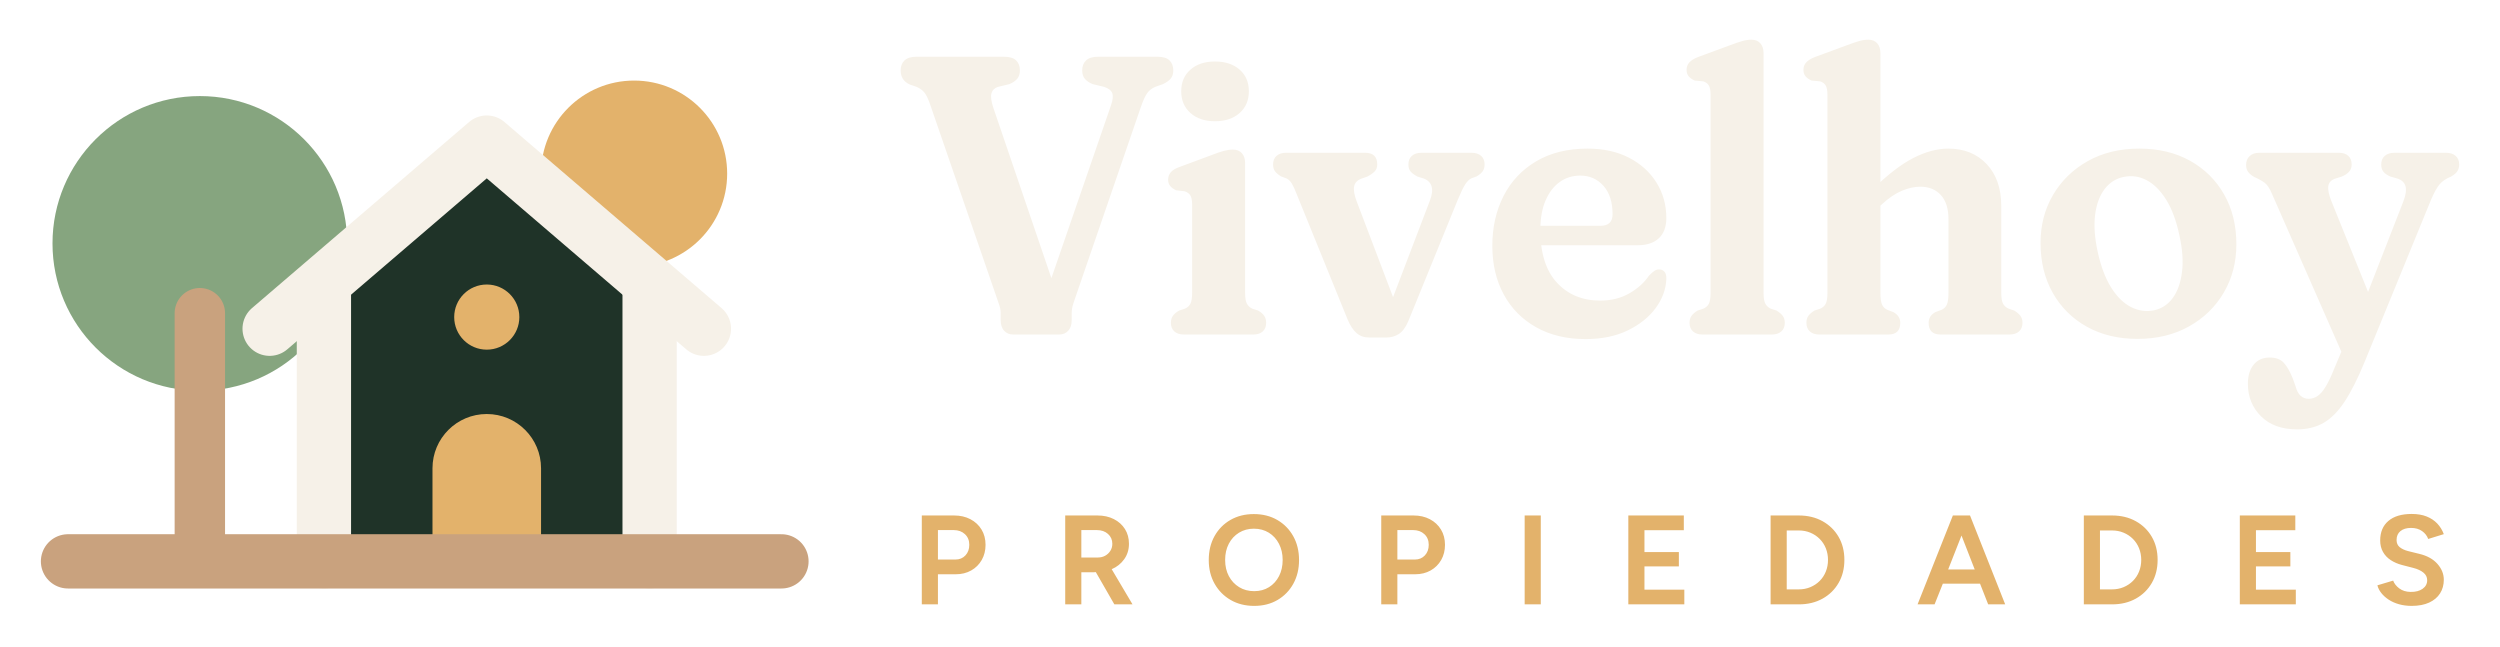
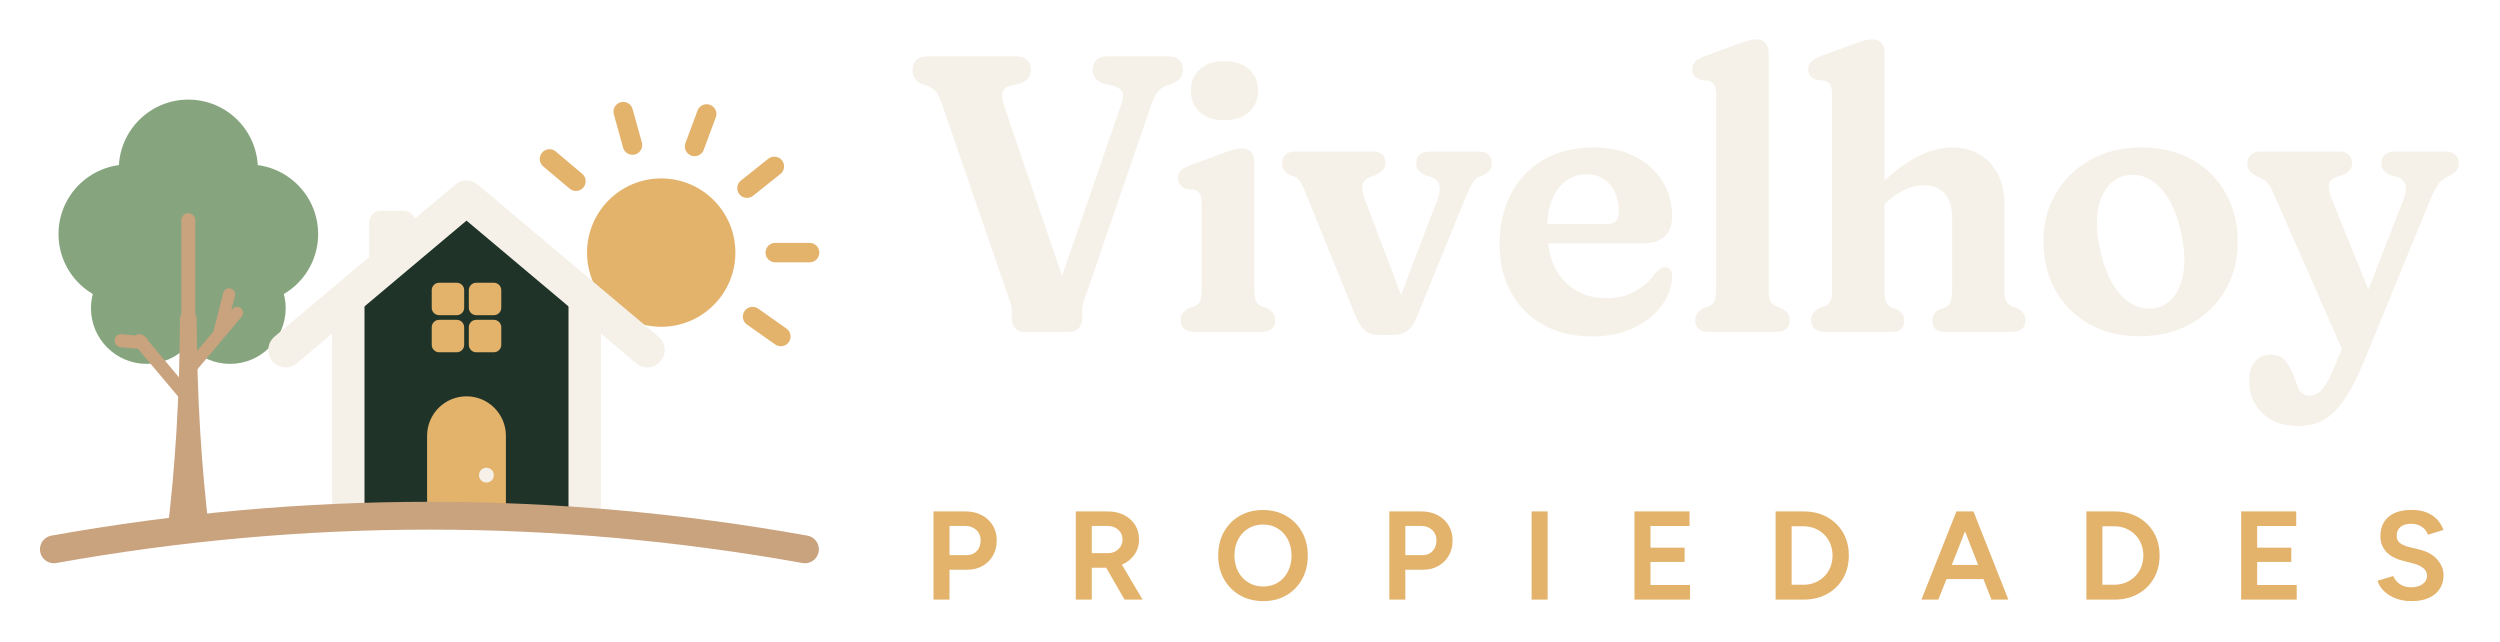
- <svg xmlns="http://www.w3.org/2000/svg" viewBox="-2.3 -0.3 630.0 163.0" width="630" height="163">
-   <g transform="translate(-12.52 -22.99) scale(1.9542)" fill="none" stroke-linecap="round" stroke-linejoin="round">
-     <circle cx="87" cy="34" r="12" fill="#E3B26B" />
-     <circle cx="31" cy="43" r="19" fill="#86A57F" />
-     <path d="M31 52v32" stroke="#C9A27E" stroke-width="6.5" />
-     <path d="M47 84V51L68 33l21 18v33z" fill="#1F3328" />
-     <path d="M40 54l28-24 28 24" stroke="#F6F1E8" stroke-width="7" />
-     <path d="M47 49v35M89 49v35" stroke="#F6F1E8" stroke-width="7" />
-     <path d="M61 84V72a7 7 0 0 1 14 0v12z" fill="#E3B26B" />
-     <circle cx="68" cy="52.5" r="4.2" fill="#E3B26B" />
-     <path d="M14 84h92" stroke="#C9A27E" stroke-width="7" />
+ <svg xmlns="http://www.w3.org/2000/svg" viewBox="-2.0 -0.3 634.7 163.0" width="635" height="163">
+   <g transform="translate(-10.84 -4.44) scale(1.1776)" fill="none" stroke-linecap="round" stroke-linejoin="round">
+     <g stroke="#E3B26B" stroke-width="4.2">
+       <path d="M131.6 42.6L125.9 37.8M143.8 34.8L141.8 27.6M157.2 35.1L159.8 28.1M168.5 44.1L174.4 39.4M174.6 58L182 58M169.7 71.8L175.8 76.1" />
+     </g>
+     <circle cx="150" cy="58" r="16" fill="#E3B26B" />
+     <g fill="#86A57F">
+       <circle cx="48" cy="40" r="15" />
+       <circle cx="35" cy="54" r="15" />
+       <circle cx="61" cy="54" r="15" />
+       <circle cx="48" cy="56" r="17" />
+       <circle cx="39" cy="70" r="12" />
+       <circle cx="57" cy="70" r="12" />
+     </g>
+     <path d="M44.2 119C46 104 46.9 90 47 72H49C49.1 90 50 104 51.8 119Z" fill="#C9A27E" stroke="#C9A27E" stroke-width="1.6" />
+     <g stroke="#C9A27E">
+       <path d="M48 74V51" stroke-width="3" />
+       <path d="M47.6 89L37.5 77M38 77.4L33.5 77" stroke-width="2.8" />
+       <path d="M48.4 83L58.5 71M54.6 75.6L56.8 67" stroke-width="2.6" />
+     </g>
+     <rect x="87" y="49" width="10" height="20" rx="2.5" fill="#F6F1E8" />
+     <path d="M82 116V68.5L108 46.6L134 68.5V116Z" fill="#1F3328" />
+     <path d="M69 79L108 46.2L147 79" stroke="#F6F1E8" stroke-width="7.5" />
+     <path d="M82.5 69V112.5M133.5 69V112.5" stroke="#F6F1E8" stroke-width="7" />
+     <g fill="#E3B26B">
+       <rect x="100.5" y="64.5" width="7" height="7" rx="1.6" />
+       <rect x="108.5" y="64.5" width="7" height="7" rx="1.6" />
+       <rect x="100.5" y="72.5" width="7" height="7" rx="1.6" />
+       <rect x="108.5" y="72.5" width="7" height="7" rx="1.6" />
+       <path d="M99.5 115V97.5a8.5 8.5 0 0 1 17 0V115Z" />
+     </g>
+     <circle cx="112.3" cy="106" r="1.6" fill="#F6F1E8" />
+     <path d="M19 122Q100 107.5 181 122" stroke="#C9A27E" stroke-width="6" />
  </g>
-   <path d="M270.416 17.45Q270.416 15.85 271.391 14.925Q272.366 14.0 274.366 14.0H289.416Q291.466 14.0 292.416 14.925Q293.366 15.85 293.366 17.45Q293.366 18.7 292.741 19.475Q292.116 20.25 290.766 20.9L288.916 21.55Q287.566 22.1 286.791 23.175Q286.016 24.25 285.116 26.9L269.316 72.85Q268.566 75.0 268.166 76.225Q267.766 77.45 267.766 78.7V80.4Q267.766 82.1 266.891 83.05Q266.016 84.0 264.616 84.0H253.016Q251.616 84.0 250.741 83.05Q249.866 82.1 249.866 80.3V78.55Q249.866 77.6 249.516 76.575Q249.166 75.55 248.716 74.25L232.016 25.8Q231.366 23.95 230.691 23.075Q230.016 22.2 228.716 21.6L226.966 21.0Q224.666 19.95 224.666 17.45Q224.666 15.85 225.641 14.925Q226.616 14.0 228.666 14.0H250.716Q252.816 14.0 253.766 14.925Q254.716 15.85 254.716 17.45Q254.716 18.75 254.041 19.55Q253.366 20.35 252.066 20.9L249.166 21.6Q247.866 22.05 247.541 23.225Q247.216 24.4 248.016 26.85L264.066 73.95L259.666 78.45L277.666 26.25Q278.366 24.25 277.991 23.2Q277.616 22.15 275.966 21.6L273.066 20.9Q271.816 20.4 271.116 19.6Q270.416 18.8 270.416 17.45ZM311.466 40.75V73.45Q311.466 75.45 311.941 76.275Q312.416 77.1 313.316 77.5L314.716 77.95Q315.716 78.5 316.241 79.225Q316.766 79.95 316.766 81.05Q316.766 82.45 315.916 83.225Q315.066 84.0 313.516 84.0H296.066Q294.516 84.0 293.641 83.225Q292.766 82.45 292.766 81.05Q292.766 79.95 293.316 79.225Q293.866 78.5 294.866 77.95L296.266 77.5Q297.216 77.1 297.666 76.275Q298.116 75.45 298.116 73.45V51.35Q298.116 49.6 297.641 48.9Q297.166 48.2 296.216 47.9L294.066 47.65Q293.116 47.2 292.591 46.575Q292.066 45.95 292.066 45.0Q292.066 43.9 292.741 43.1Q293.416 42.3 295.016 41.75L302.966 38.8Q304.866 38.05 306.091 37.725Q307.316 37.4 308.416 37.4Q309.866 37.4 310.666 38.325Q311.466 39.25 311.466 40.75ZM303.866 30.25Q300.016 30.25 297.691 28.175Q295.366 26.1 295.366 22.7Q295.366 19.3 297.691 17.25Q300.016 15.2 303.866 15.2Q307.766 15.2 310.091 17.25Q312.416 19.3 312.416 22.7Q312.416 26.1 310.091 28.175Q307.766 30.25 303.866 30.25ZM347.116 84.75H342.716Q340.816 84.75 339.541 83.625Q338.266 82.5 337.316 80.25L324.416 48.5Q323.816 46.95 323.266 46.0Q322.716 45.05 321.866 44.65L320.516 44.15Q319.466 43.5 318.991 42.85Q318.516 42.2 318.516 41.15Q318.516 39.75 319.391 38.975Q320.266 38.2 321.766 38.2H341.716Q344.766 38.2 344.766 41.15Q344.766 42.25 344.091 42.925Q343.416 43.6 342.266 44.2L340.816 44.7Q339.216 45.3 338.941 46.65Q338.666 48.0 339.566 50.4L350.316 78.7L347.066 79.0L358.016 50.3Q358.866 48.1 358.466 46.7Q358.066 45.3 356.516 44.7L354.916 44.2Q353.766 43.6 353.191 42.95Q352.616 42.3 352.616 41.15Q352.616 39.75 353.491 38.975Q354.366 38.2 355.916 38.2H368.516Q370.066 38.2 370.941 38.975Q371.816 39.75 371.816 41.15Q371.816 42.15 371.366 42.825Q370.916 43.5 369.816 44.15L368.466 44.65Q367.666 45.05 366.941 46.15Q366.216 47.25 365.016 50.15L352.566 80.7Q351.566 83.0 350.191 83.875Q348.816 84.75 347.116 84.75ZM417.616 54.65Q417.616 57.95 415.741 59.725Q413.866 61.5 410.416 61.5H382.216V56.6H401.016Q404.066 56.6 404.066 53.7Q404.066 49.1 401.766 46.525Q399.466 43.95 395.916 43.95Q393.016 43.95 390.766 45.55Q388.516 47.15 387.191 50.2Q385.866 53.25 385.866 57.65Q385.866 66.4 390.041 70.925Q394.216 75.45 400.966 75.45Q405.116 75.45 408.291 73.625Q411.466 71.8 413.216 69.2Q414.066 68.3 414.666 67.925Q415.266 67.55 415.866 67.6Q416.616 67.6 417.141 68.175Q417.666 68.75 417.616 70.0Q417.466 73.9 414.916 77.35Q412.366 80.8 407.866 82.975Q403.366 85.15 397.266 85.15Q390.116 85.15 384.816 82.175Q379.516 79.2 376.641 73.9Q373.766 68.6 373.766 61.65Q373.766 54.65 376.591 49.1Q379.416 43.55 384.816 40.35Q390.216 37.15 397.766 37.15Q403.766 37.15 408.216 39.45Q412.666 41.75 415.141 45.725Q417.616 49.7 417.616 54.65ZM442.116 13.1V73.45Q442.116 75.45 442.591 76.275Q443.066 77.1 443.966 77.5L445.366 77.95Q446.366 78.55 446.916 79.25Q447.466 79.95 447.466 81.05Q447.466 82.45 446.591 83.225Q445.716 84.0 444.166 84.0H426.716Q425.216 84.0 424.341 83.225Q423.466 82.45 423.466 81.05Q423.466 79.95 423.991 79.25Q424.516 78.55 425.516 77.95L426.916 77.5Q427.866 77.1 428.316 76.275Q428.766 75.45 428.766 73.45V23.65Q428.766 21.95 428.316 21.225Q427.866 20.5 426.916 20.2L424.766 20.0Q423.766 19.55 423.241 18.925Q422.716 18.3 422.716 17.3Q422.716 16.2 423.416 15.425Q424.116 14.65 425.666 14.05L433.666 11.1Q435.516 10.4 436.741 10.05Q437.966 9.7 439.066 9.7Q440.516 9.7 441.316 10.625Q442.116 11.55 442.116 13.1ZM470.066 52.9 467.266 49.65 469.566 47.45Q475.216 41.9 479.841 39.525Q484.466 37.15 488.666 37.15Q494.666 37.15 498.341 41.05Q502.016 44.95 502.016 51.6V73.45Q502.016 75.45 502.491 76.275Q502.966 77.1 503.916 77.5L505.266 77.95Q506.266 78.55 506.816 79.25Q507.366 79.95 507.366 81.05Q507.366 82.45 506.491 83.225Q505.616 84.0 504.066 84.0H486.716Q483.716 84.0 483.716 81.05Q483.716 79.3 485.416 78.35L486.916 77.8Q487.866 77.4 488.291 76.5Q488.716 75.6 488.716 73.45V54.95Q488.716 50.95 486.791 48.85Q484.866 46.75 481.616 46.75Q479.416 46.75 476.966 47.775Q474.516 48.8 471.916 51.2ZM471.566 13.1V73.45Q471.566 75.6 471.991 76.5Q472.416 77.4 473.366 77.8L474.816 78.35Q476.566 79.3 476.566 81.05Q476.566 84.0 473.566 84.0H456.166Q454.666 84.0 453.791 83.225Q452.916 82.45 452.916 81.05Q452.916 79.95 453.441 79.25Q453.966 78.55 454.966 77.95L456.366 77.5Q457.316 77.1 457.766 76.275Q458.216 75.45 458.216 73.45V23.65Q458.216 21.95 457.766 21.225Q457.316 20.5 456.366 20.2L454.216 20.0Q453.216 19.55 452.691 18.925Q452.166 18.3 452.166 17.3Q452.166 16.2 452.866 15.425Q453.566 14.65 455.116 14.05L463.116 11.1Q464.966 10.4 466.191 10.05Q467.416 9.7 468.516 9.7Q469.966 9.7 470.766 10.625Q471.566 11.55 471.566 13.1ZM536.816 37.15Q544.116 37.15 549.616 40.225Q555.116 43.3 558.191 48.725Q561.266 54.15 561.266 61.25Q561.266 68.0 558.116 73.4Q554.966 78.8 549.341 81.95Q543.716 85.1 536.366 85.1Q529.066 85.1 523.566 82.025Q518.066 78.95 514.991 73.5Q511.916 68.05 511.916 60.9Q511.916 54.2 515.066 48.825Q518.216 43.45 523.816 40.3Q529.416 37.15 536.816 37.15ZM540.516 77.9Q543.466 77.25 545.266 74.75Q547.066 72.25 547.566 68.225Q548.066 64.2 546.916 59.05Q545.766 53.55 543.591 50.05Q541.416 46.55 538.641 45.1Q535.866 43.65 532.816 44.3Q529.916 44.9 528.041 47.375Q526.166 49.85 525.666 53.85Q525.166 57.85 526.316 63.15Q527.516 68.65 529.691 72.125Q531.866 75.6 534.666 77.05Q537.466 78.5 540.516 77.9ZM596.466 78.25 589.066 91.4 570.216 48.5Q569.366 46.5 568.416 45.775Q567.466 45.05 565.766 44.3Q564.716 43.7 564.216 43.0Q563.716 42.3 563.716 41.3Q563.716 39.85 564.616 39.025Q565.516 38.2 567.016 38.2H587.116Q588.616 38.2 589.466 38.975Q590.316 39.75 590.316 41.15Q590.316 42.25 589.666 42.975Q589.016 43.7 587.816 44.2L586.216 44.7Q584.666 45.2 584.441 46.55Q584.216 47.9 585.216 50.4ZM585.966 92.5 589.016 85.25 591.766 80.15 603.366 50.4Q604.266 48.05 603.891 46.65Q603.516 45.25 601.866 44.7L600.116 44.2Q598.916 43.7 598.341 43.0Q597.766 42.3 597.766 41.15Q597.766 39.75 598.666 38.975Q599.566 38.2 601.116 38.2H614.066Q615.616 38.2 616.516 38.975Q617.416 39.75 617.416 41.15Q617.416 42.05 616.991 42.775Q616.566 43.5 615.366 44.2Q613.516 44.95 612.516 46.1Q611.516 47.25 610.316 50.05L593.566 90.95Q590.966 97.25 588.516 100.95Q586.066 104.65 583.216 106.275Q580.366 107.9 576.566 107.9Q570.766 107.9 567.466 104.6Q564.166 101.3 564.166 96.4Q564.166 93.4 565.616 91.6Q567.066 89.8 569.666 89.8Q571.966 89.8 573.191 91.1Q574.416 92.4 575.466 95.05L576.166 97.0Q576.616 98.7 577.466 99.45Q578.316 100.2 579.466 100.2Q580.666 100.2 581.716 99.5Q582.766 98.8 583.791 97.1Q584.816 95.4 585.966 92.5Z" fill="#F6F1E8" />
-   <path d="M229.994 152.0V129.6H238.122Q240.458 129.6 242.25 130.544Q244.042 131.488 245.05 133.152Q246.058 134.816 246.058 136.992Q246.058 139.136 245.098 140.816Q244.138 142.496 242.442 143.456Q240.746 144.416 238.538 144.416H234.058V152.0ZM234.058 140.704H238.474Q240.01 140.704 240.986 139.664Q241.962 138.624 241.962 136.992Q241.962 135.328 240.858 134.304Q239.754 133.28 238.026 133.28H234.058ZM266.134 152.0V129.6H274.262Q276.598 129.6 278.39 130.512Q280.182 131.424 281.19 133.024Q282.198 134.624 282.198 136.736Q282.198 138.944 280.998 140.624Q279.798 142.304 277.846 143.136L283.094 152.0H278.518L273.846 143.872Q273.622 143.904 273.414 143.904Q273.206 143.904 273.014 143.904H270.198V152.0ZM270.198 140.192H274.358Q275.382 140.192 276.198 139.744Q277.014 139.296 277.51 138.512Q278.006 137.728 278.006 136.736Q278.006 135.232 276.918 134.256Q275.83 133.28 274.102 133.28H270.198ZM313.762 152.384Q310.402 152.384 307.826 150.896Q305.25 149.408 303.778 146.8Q302.306 144.192 302.306 140.832Q302.306 137.408 303.762 134.8Q305.218 132.192 307.778 130.72Q310.338 129.248 313.666 129.248Q317.026 129.248 319.586 130.736Q322.146 132.224 323.602 134.832Q325.058 137.44 325.058 140.832Q325.058 144.192 323.618 146.8Q322.178 149.408 319.634 150.896Q317.09 152.384 313.762 152.384ZM313.762 148.672Q315.874 148.672 317.49 147.664Q319.106 146.656 320.018 144.88Q320.93 143.104 320.93 140.8Q320.93 138.528 320.002 136.736Q319.074 134.944 317.442 133.936Q315.81 132.928 313.666 132.928Q311.586 132.928 309.938 133.936Q308.29 134.944 307.362 136.72Q306.434 138.496 306.434 140.8Q306.434 143.136 307.378 144.896Q308.322 146.656 309.97 147.664Q311.618 148.672 313.762 148.672ZM345.774 152.0V129.6H353.902Q356.238 129.6 358.03 130.544Q359.822 131.488 360.83 133.152Q361.838 134.816 361.838 136.992Q361.838 139.136 360.878 140.816Q359.918 142.496 358.222 143.456Q356.526 144.416 354.318 144.416H349.838V152.0ZM349.838 140.704H354.254Q355.79 140.704 356.766 139.664Q357.742 138.624 357.742 136.992Q357.742 135.328 356.638 134.304Q355.534 133.28 353.806 133.28H349.838ZM381.914 152.0V129.6H385.978V152.0ZM408.039 152.0V129.6H422.023V133.312H412.103V138.816H420.775V142.432H412.103V148.288H422.151V152.0ZM443.891 152.0V129.6H450.995Q454.387 129.6 456.979 131.04Q459.571 132.48 461.027 134.992Q462.483 137.504 462.483 140.8Q462.483 144.064 461.027 146.592Q459.571 149.12 456.979 150.56Q454.387 152.0 450.995 152.0ZM447.955 148.224H450.995Q452.563 148.224 453.907 147.664Q455.251 147.104 456.259 146.096Q457.267 145.088 457.811 143.728Q458.355 142.368 458.355 140.8Q458.355 139.232 457.811 137.872Q457.267 136.512 456.259 135.504Q455.251 134.496 453.907 133.936Q452.563 133.376 450.995 133.376H447.955ZM480.927 152.0 489.823 129.6H494.143L503.007 152.0H498.719L496.671 146.784H487.295L485.215 152.0ZM488.639 143.2H495.327L491.999 134.656ZM522.827 152.0V129.6H529.931Q533.323 129.6 535.915 131.04Q538.507 132.48 539.963 134.992Q541.419 137.504 541.419 140.8Q541.419 144.064 539.963 146.592Q538.507 149.12 535.915 150.56Q533.323 152.0 529.931 152.0ZM526.891 148.224H529.931Q531.499 148.224 532.843 147.664Q534.187 147.104 535.195 146.096Q536.203 145.088 536.747 143.728Q537.291 142.368 537.291 140.8Q537.291 139.232 536.747 137.872Q536.203 136.512 535.195 135.504Q534.187 134.496 532.843 133.936Q531.499 133.376 529.931 133.376H526.891ZM562.135 152.0V129.6H576.119V133.312H566.199V138.816H574.871V142.432H566.199V148.288H576.247V152.0ZM605.444 152.384Q603.716 152.384 602.244 151.968Q600.772 151.552 599.652 150.816Q598.532 150.08 597.796 149.152Q597.06 148.224 596.804 147.2L600.772 146.016Q601.188 147.136 602.324 147.984Q603.46 148.832 605.156 148.864Q607.044 148.896 608.196 148.08Q609.348 147.264 609.348 145.92Q609.348 144.768 608.404 144.0Q607.46 143.232 605.86 142.816L603.012 142.08Q601.412 141.664 600.164 140.848Q598.916 140.032 598.212 138.784Q597.508 137.536 597.508 135.904Q597.508 132.736 599.572 130.976Q601.636 129.216 605.444 129.216Q607.62 129.216 609.22 129.856Q610.82 130.496 611.892 131.632Q612.964 132.768 613.54 134.304L609.604 135.52Q609.188 134.336 608.068 133.536Q606.948 132.736 605.284 132.736Q603.588 132.736 602.612 133.536Q601.636 134.336 601.636 135.776Q601.636 136.928 602.404 137.568Q603.172 138.208 604.484 138.56L607.332 139.264Q610.308 139.968 611.924 141.792Q613.54 143.616 613.54 145.792Q613.54 147.744 612.596 149.232Q611.652 150.72 609.844 151.552Q608.036 152.384 605.444 152.384Z" fill="#E3B26B" />
+   <path d="M275.383 17.45Q275.383 15.85 276.358 14.925Q277.333 14.0 279.333 14.0H294.383Q296.433 14.0 297.383 14.925Q298.333 15.85 298.333 17.45Q298.333 18.7 297.708 19.475Q297.083 20.25 295.733 20.9L293.883 21.55Q292.533 22.1 291.758 23.175Q290.983 24.25 290.083 26.9L274.283 72.85Q273.533 75.0 273.133 76.225Q272.733 77.45 272.733 78.7V80.4Q272.733 82.1 271.858 83.05Q270.983 84.0 269.583 84.0H257.983Q256.583 84.0 255.708 83.05Q254.833 82.1 254.833 80.3V78.55Q254.833 77.6 254.483 76.575Q254.133 75.55 253.683 74.25L236.983 25.8Q236.333 23.95 235.658 23.075Q234.983 22.2 233.683 21.6L231.933 21.0Q229.633 19.95 229.633 17.45Q229.633 15.85 230.608 14.925Q231.583 14.0 233.633 14.0H255.683Q257.783 14.0 258.733 14.925Q259.683 15.85 259.683 17.45Q259.683 18.75 259.008 19.55Q258.333 20.35 257.033 20.9L254.133 21.6Q252.833 22.05 252.508 23.225Q252.183 24.4 252.983 26.85L269.033 73.95L264.633 78.45L282.633 26.25Q283.333 24.25 282.958 23.2Q282.583 22.15 280.933 21.6L278.033 20.9Q276.783 20.4 276.083 19.6Q275.383 18.8 275.383 17.45ZM316.433 40.75V73.45Q316.433 75.45 316.908 76.275Q317.383 77.1 318.283 77.5L319.683 77.95Q320.683 78.5 321.208 79.225Q321.733 79.95 321.733 81.05Q321.733 82.45 320.883 83.225Q320.033 84.0 318.483 84.0H301.033Q299.483 84.0 298.608 83.225Q297.733 82.45 297.733 81.05Q297.733 79.95 298.283 79.225Q298.833 78.5 299.833 77.95L301.233 77.5Q302.183 77.1 302.633 76.275Q303.083 75.45 303.083 73.45V51.35Q303.083 49.6 302.608 48.9Q302.133 48.2 301.183 47.9L299.033 47.65Q298.083 47.2 297.558 46.575Q297.033 45.95 297.033 45.0Q297.033 43.9 297.708 43.1Q298.383 42.3 299.983 41.75L307.933 38.8Q309.833 38.05 311.058 37.725Q312.283 37.4 313.383 37.4Q314.833 37.4 315.633 38.325Q316.433 39.25 316.433 40.75ZM308.833 30.25Q304.983 30.25 302.658 28.175Q300.333 26.1 300.333 22.7Q300.333 19.3 302.658 17.25Q304.983 15.2 308.833 15.2Q312.733 15.2 315.058 17.25Q317.383 19.3 317.383 22.7Q317.383 26.1 315.058 28.175Q312.733 30.25 308.833 30.25ZM352.083 84.75H347.683Q345.783 84.75 344.508 83.625Q343.233 82.5 342.283 80.25L329.383 48.5Q328.783 46.95 328.233 46.0Q327.683 45.05 326.833 44.65L325.483 44.15Q324.433 43.5 323.958 42.85Q323.483 42.2 323.483 41.15Q323.483 39.75 324.358 38.975Q325.233 38.2 326.733 38.2H346.683Q349.733 38.2 349.733 41.15Q349.733 42.25 349.058 42.925Q348.383 43.6 347.233 44.2L345.783 44.7Q344.183 45.3 343.908 46.65Q343.633 48.0 344.533 50.4L355.283 78.7L352.033 79.0L362.983 50.3Q363.833 48.1 363.433 46.7Q363.033 45.3 361.483 44.7L359.883 44.2Q358.733 43.6 358.158 42.95Q357.583 42.3 357.583 41.15Q357.583 39.75 358.458 38.975Q359.333 38.2 360.883 38.2H373.483Q375.033 38.2 375.908 38.975Q376.783 39.75 376.783 41.15Q376.783 42.15 376.333 42.825Q375.883 43.5 374.783 44.15L373.433 44.65Q372.633 45.05 371.908 46.15Q371.183 47.25 369.983 50.15L357.533 80.7Q356.533 83.0 355.158 83.875Q353.783 84.75 352.083 84.75ZM422.583 54.65Q422.583 57.95 420.708 59.725Q418.833 61.5 415.383 61.5H387.183V56.6H405.983Q409.033 56.6 409.033 53.7Q409.033 49.1 406.733 46.525Q404.433 43.95 400.883 43.95Q397.983 43.95 395.733 45.55Q393.483 47.15 392.158 50.2Q390.833 53.25 390.833 57.65Q390.833 66.4 395.008 70.925Q399.183 75.45 405.933 75.45Q410.083 75.45 413.258 73.625Q416.433 71.8 418.183 69.2Q419.033 68.3 419.633 67.925Q420.233 67.55 420.833 67.6Q421.583 67.6 422.108 68.175Q422.633 68.75 422.583 70.0Q422.433 73.9 419.883 77.35Q417.333 80.8 412.833 82.975Q408.333 85.15 402.233 85.15Q395.083 85.15 389.783 82.175Q384.483 79.2 381.608 73.9Q378.733 68.6 378.733 61.65Q378.733 54.65 381.558 49.1Q384.383 43.55 389.783 40.35Q395.183 37.15 402.733 37.15Q408.733 37.15 413.183 39.45Q417.633 41.75 420.108 45.725Q422.583 49.7 422.583 54.65ZM447.083 13.1V73.45Q447.083 75.45 447.558 76.275Q448.033 77.1 448.933 77.5L450.333 77.95Q451.333 78.55 451.883 79.25Q452.433 79.95 452.433 81.05Q452.433 82.45 451.558 83.225Q450.683 84.0 449.133 84.0H431.683Q430.183 84.0 429.308 83.225Q428.433 82.45 428.433 81.05Q428.433 79.95 428.958 79.25Q429.483 78.55 430.483 77.95L431.883 77.5Q432.833 77.1 433.283 76.275Q433.733 75.45 433.733 73.45V23.65Q433.733 21.95 433.283 21.225Q432.833 20.5 431.883 20.2L429.733 20.0Q428.733 19.55 428.208 18.925Q427.683 18.3 427.683 17.3Q427.683 16.2 428.383 15.425Q429.083 14.65 430.633 14.05L438.633 11.1Q440.483 10.4 441.708 10.05Q442.933 9.7 444.033 9.7Q445.483 9.7 446.283 10.625Q447.083 11.55 447.083 13.1ZM475.033 52.9 472.233 49.65 474.533 47.45Q480.183 41.9 484.808 39.525Q489.433 37.15 493.633 37.15Q499.633 37.15 503.308 41.05Q506.983 44.95 506.983 51.6V73.45Q506.983 75.45 507.458 76.275Q507.933 77.1 508.883 77.5L510.233 77.95Q511.233 78.55 511.783 79.25Q512.333 79.95 512.333 81.05Q512.333 82.45 511.458 83.225Q510.583 84.0 509.033 84.0H491.683Q488.683 84.0 488.683 81.05Q488.683 79.3 490.383 78.35L491.883 77.8Q492.833 77.4 493.258 76.5Q493.683 75.6 493.683 73.45V54.95Q493.683 50.95 491.758 48.85Q489.833 46.75 486.583 46.75Q484.383 46.75 481.933 47.775Q479.483 48.8 476.883 51.2ZM476.533 13.1V73.45Q476.533 75.6 476.958 76.5Q477.383 77.4 478.333 77.8L479.783 78.35Q481.533 79.3 481.533 81.05Q481.533 84.0 478.533 84.0H461.133Q459.633 84.0 458.758 83.225Q457.883 82.45 457.883 81.05Q457.883 79.95 458.408 79.25Q458.933 78.55 459.933 77.95L461.333 77.5Q462.283 77.1 462.733 76.275Q463.183 75.45 463.183 73.45V23.65Q463.183 21.95 462.733 21.225Q462.283 20.5 461.333 20.2L459.183 20.0Q458.183 19.55 457.658 18.925Q457.133 18.3 457.133 17.3Q457.133 16.2 457.833 15.425Q458.533 14.65 460.083 14.05L468.083 11.1Q469.933 10.4 471.158 10.05Q472.383 9.7 473.483 9.7Q474.933 9.7 475.733 10.625Q476.533 11.55 476.533 13.1ZM541.783 37.15Q549.083 37.15 554.583 40.225Q560.083 43.3 563.158 48.725Q566.233 54.15 566.233 61.25Q566.233 68.0 563.083 73.4Q559.933 78.8 554.308 81.95Q548.683 85.1 541.333 85.1Q534.033 85.1 528.533 82.025Q523.033 78.95 519.958 73.5Q516.883 68.05 516.883 60.9Q516.883 54.2 520.033 48.825Q523.183 43.45 528.783 40.3Q534.383 37.15 541.783 37.15ZM545.483 77.9Q548.433 77.25 550.233 74.75Q552.033 72.25 552.533 68.225Q553.033 64.2 551.883 59.05Q550.733 53.55 548.558 50.05Q546.383 46.55 543.608 45.1Q540.833 43.65 537.783 44.3Q534.883 44.9 533.008 47.375Q531.133 49.85 530.633 53.85Q530.133 57.85 531.283 63.15Q532.483 68.65 534.658 72.125Q536.833 75.6 539.633 77.05Q542.433 78.5 545.483 77.9ZM601.433 78.25 594.033 91.4 575.183 48.5Q574.333 46.5 573.383 45.775Q572.433 45.05 570.733 44.3Q569.683 43.7 569.183 43.0Q568.683 42.3 568.683 41.3Q568.683 39.85 569.583 39.025Q570.483 38.2 571.983 38.2H592.083Q593.583 38.2 594.433 38.975Q595.283 39.75 595.283 41.15Q595.283 42.25 594.633 42.975Q593.983 43.7 592.783 44.2L591.183 44.7Q589.633 45.2 589.408 46.55Q589.183 47.9 590.183 50.4ZM590.933 92.5 593.983 85.25 596.733 80.15 608.333 50.4Q609.233 48.05 608.858 46.65Q608.483 45.25 606.833 44.7L605.083 44.2Q603.883 43.7 603.308 43.0Q602.733 42.3 602.733 41.15Q602.733 39.75 603.633 38.975Q604.533 38.2 606.083 38.2H619.033Q620.583 38.2 621.483 38.975Q622.383 39.75 622.383 41.15Q622.383 42.05 621.958 42.775Q621.533 43.5 620.333 44.2Q618.483 44.95 617.483 46.1Q616.483 47.25 615.283 50.05L598.533 90.95Q595.933 97.25 593.483 100.95Q591.033 104.65 588.183 106.275Q585.333 107.9 581.533 107.9Q575.733 107.9 572.433 104.6Q569.133 101.3 569.133 96.4Q569.133 93.4 570.583 91.6Q572.033 89.8 574.633 89.8Q576.933 89.8 578.158 91.1Q579.383 92.4 580.433 95.05L581.133 97.0Q581.583 98.7 582.433 99.45Q583.283 100.2 584.433 100.2Q585.633 100.2 586.683 99.5Q587.733 98.8 588.758 97.1Q589.783 95.4 590.933 92.5Z" fill="#F6F1E8" />
+   <path d="M234.961 152.0V129.6H243.089Q245.425 129.6 247.217 130.544Q249.009 131.488 250.017 133.152Q251.025 134.816 251.025 136.992Q251.025 139.136 250.065 140.816Q249.105 142.496 247.409 143.456Q245.713 144.416 243.505 144.416H239.025V152.0ZM239.025 140.704H243.441Q244.977 140.704 245.953 139.664Q246.929 138.624 246.929 136.992Q246.929 135.328 245.825 134.304Q244.721 133.28 242.993 133.28H239.025ZM271.101 152.0V129.6H279.229Q281.565 129.6 283.357 130.512Q285.149 131.424 286.157 133.024Q287.165 134.624 287.165 136.736Q287.165 138.944 285.965 140.624Q284.765 142.304 282.813 143.136L288.061 152.0H283.485L278.813 143.872Q278.589 143.904 278.381 143.904Q278.173 143.904 277.981 143.904H275.165V152.0ZM275.165 140.192H279.325Q280.349 140.192 281.165 139.744Q281.981 139.296 282.477 138.512Q282.973 137.728 282.973 136.736Q282.973 135.232 281.885 134.256Q280.797 133.28 279.069 133.28H275.165ZM318.73 152.384Q315.37 152.384 312.794 150.896Q310.218 149.408 308.746 146.8Q307.274 144.192 307.274 140.832Q307.274 137.408 308.73 134.8Q310.186 132.192 312.746 130.72Q315.306 129.248 318.634 129.248Q321.994 129.248 324.554 130.736Q327.114 132.224 328.57 134.832Q330.026 137.44 330.026 140.832Q330.026 144.192 328.586 146.8Q327.146 149.408 324.602 150.896Q322.058 152.384 318.73 152.384ZM318.73 148.672Q320.842 148.672 322.458 147.664Q324.074 146.656 324.986 144.88Q325.898 143.104 325.898 140.8Q325.898 138.528 324.97 136.736Q324.042 134.944 322.41 133.936Q320.778 132.928 318.634 132.928Q316.554 132.928 314.906 133.936Q313.258 134.944 312.33 136.72Q311.402 138.496 311.402 140.8Q311.402 143.136 312.346 144.896Q313.29 146.656 314.938 147.664Q316.586 148.672 318.73 148.672ZM350.742 152.0V129.6H358.87Q361.206 129.6 362.998 130.544Q364.79 131.488 365.798 133.152Q366.806 134.816 366.806 136.992Q366.806 139.136 365.846 140.816Q364.886 142.496 363.19 143.456Q361.494 144.416 359.286 144.416H354.806V152.0ZM354.806 140.704H359.222Q360.758 140.704 361.734 139.664Q362.71 138.624 362.71 136.992Q362.71 135.328 361.606 134.304Q360.502 133.28 358.774 133.28H354.806ZM386.882 152.0V129.6H390.946V152.0ZM413.006 152.0V129.6H426.99V133.312H417.07V138.816H425.742V142.432H417.07V148.288H427.118V152.0ZM448.858 152.0V129.6H455.962Q459.354 129.6 461.946 131.04Q464.538 132.48 465.994 134.992Q467.45 137.504 467.45 140.8Q467.45 144.064 465.994 146.592Q464.538 149.12 461.946 150.56Q459.354 152.0 455.962 152.0ZM452.922 148.224H455.962Q457.53 148.224 458.874 147.664Q460.218 147.104 461.226 146.096Q462.234 145.088 462.778 143.728Q463.322 142.368 463.322 140.8Q463.322 139.232 462.778 137.872Q462.234 136.512 461.226 135.504Q460.218 134.496 458.874 133.936Q457.53 133.376 455.962 133.376H452.922ZM485.895 152.0 494.791 129.6H499.111L507.975 152.0H503.687L501.639 146.784H492.263L490.183 152.0ZM493.607 143.2H500.295L496.967 134.656ZM527.795 152.0V129.6H534.899Q538.291 129.6 540.883 131.04Q543.475 132.48 544.931 134.992Q546.387 137.504 546.387 140.8Q546.387 144.064 544.931 146.592Q543.475 149.12 540.883 150.56Q538.291 152.0 534.899 152.0ZM531.859 148.224H534.899Q536.467 148.224 537.811 147.664Q539.155 147.104 540.163 146.096Q541.171 145.088 541.715 143.728Q542.259 142.368 542.259 140.8Q542.259 139.232 541.715 137.872Q541.171 136.512 540.163 135.504Q539.155 134.496 537.811 133.936Q536.467 133.376 534.899 133.376H531.859ZM567.103 152.0V129.6H581.087V133.312H571.167V138.816H579.839V142.432H571.167V148.288H581.215V152.0ZM610.411 152.384Q608.683 152.384 607.211 151.968Q605.739 151.552 604.619 150.816Q603.499 150.08 602.763 149.152Q602.027 148.224 601.771 147.2L605.739 146.016Q606.155 147.136 607.291 147.984Q608.427 148.832 610.123 148.864Q612.011 148.896 613.163 148.08Q614.315 147.264 614.315 145.92Q614.315 144.768 613.371 144.0Q612.427 143.232 610.827 142.816L607.979 142.08Q606.379 141.664 605.131 140.848Q603.883 140.032 603.179 138.784Q602.475 137.536 602.475 135.904Q602.475 132.736 604.539 130.976Q606.603 129.216 610.411 129.216Q612.587 129.216 614.187 129.856Q615.787 130.496 616.859 131.632Q617.931 132.768 618.507 134.304L614.571 135.52Q614.155 134.336 613.035 133.536Q611.915 132.736 610.251 132.736Q608.555 132.736 607.579 133.536Q606.603 134.336 606.603 135.776Q606.603 136.928 607.371 137.568Q608.139 138.208 609.451 138.56L612.299 139.264Q615.275 139.968 616.891 141.792Q618.507 143.616 618.507 145.792Q618.507 147.744 617.563 149.232Q616.619 150.72 614.811 151.552Q613.003 152.384 610.411 152.384Z" fill="#E3B26B" />
</svg>
